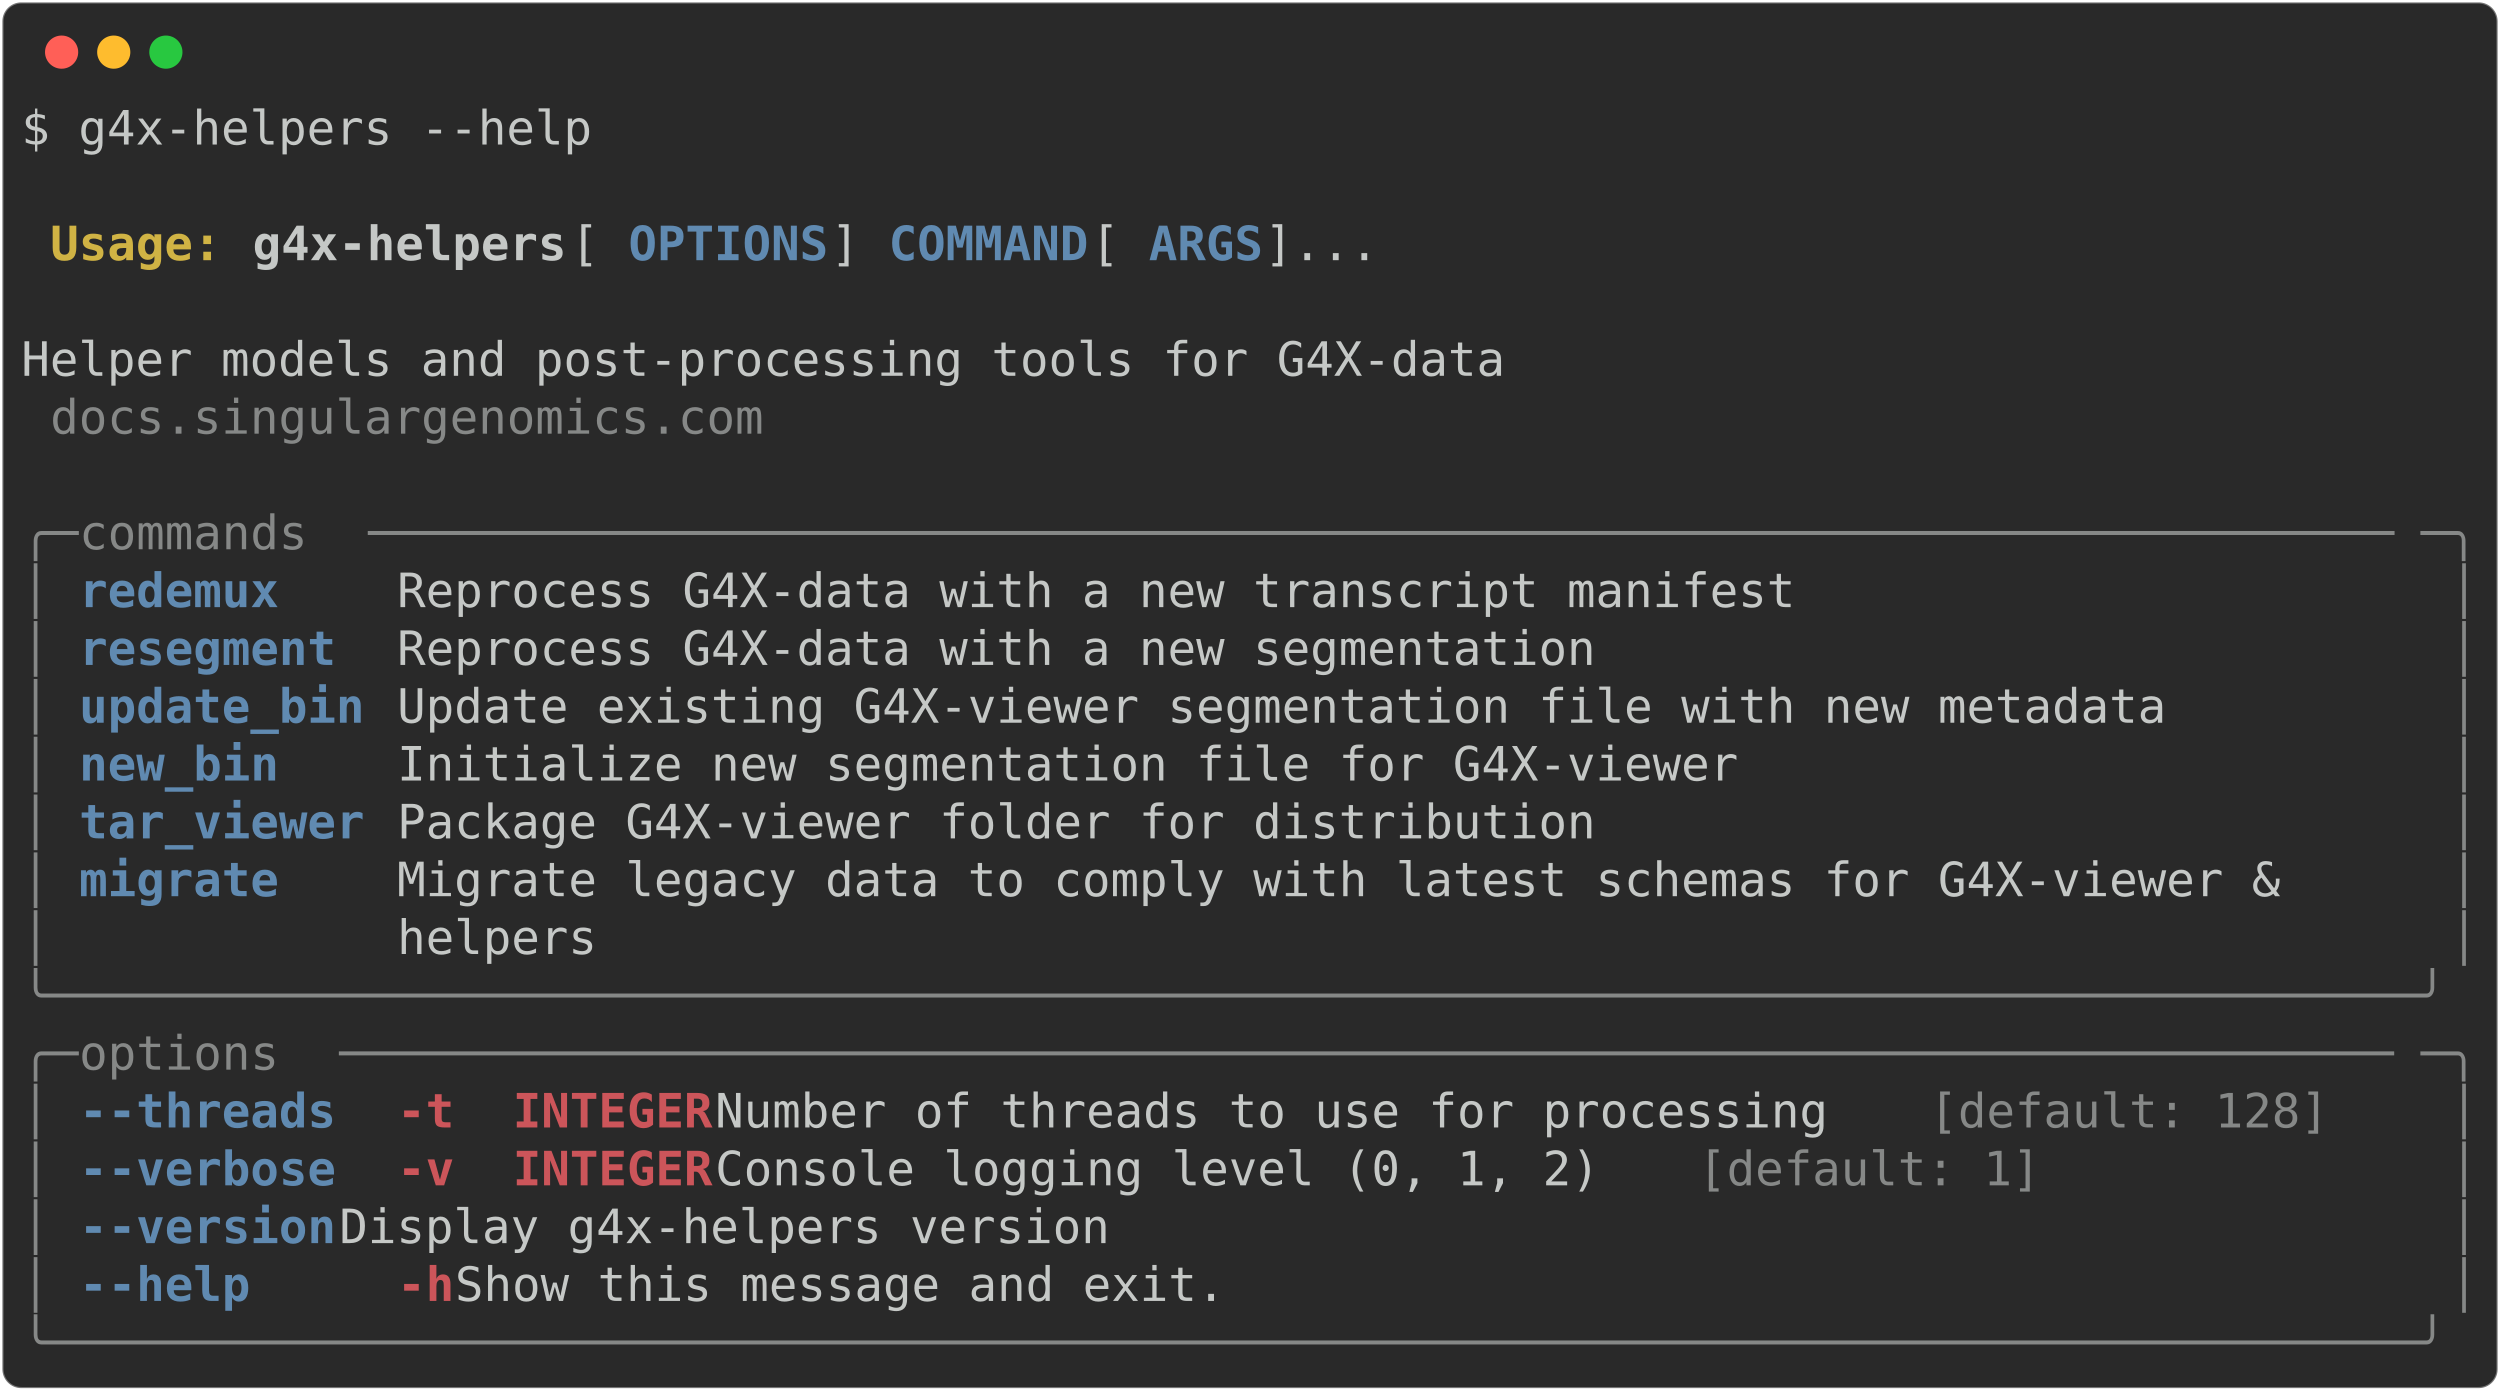
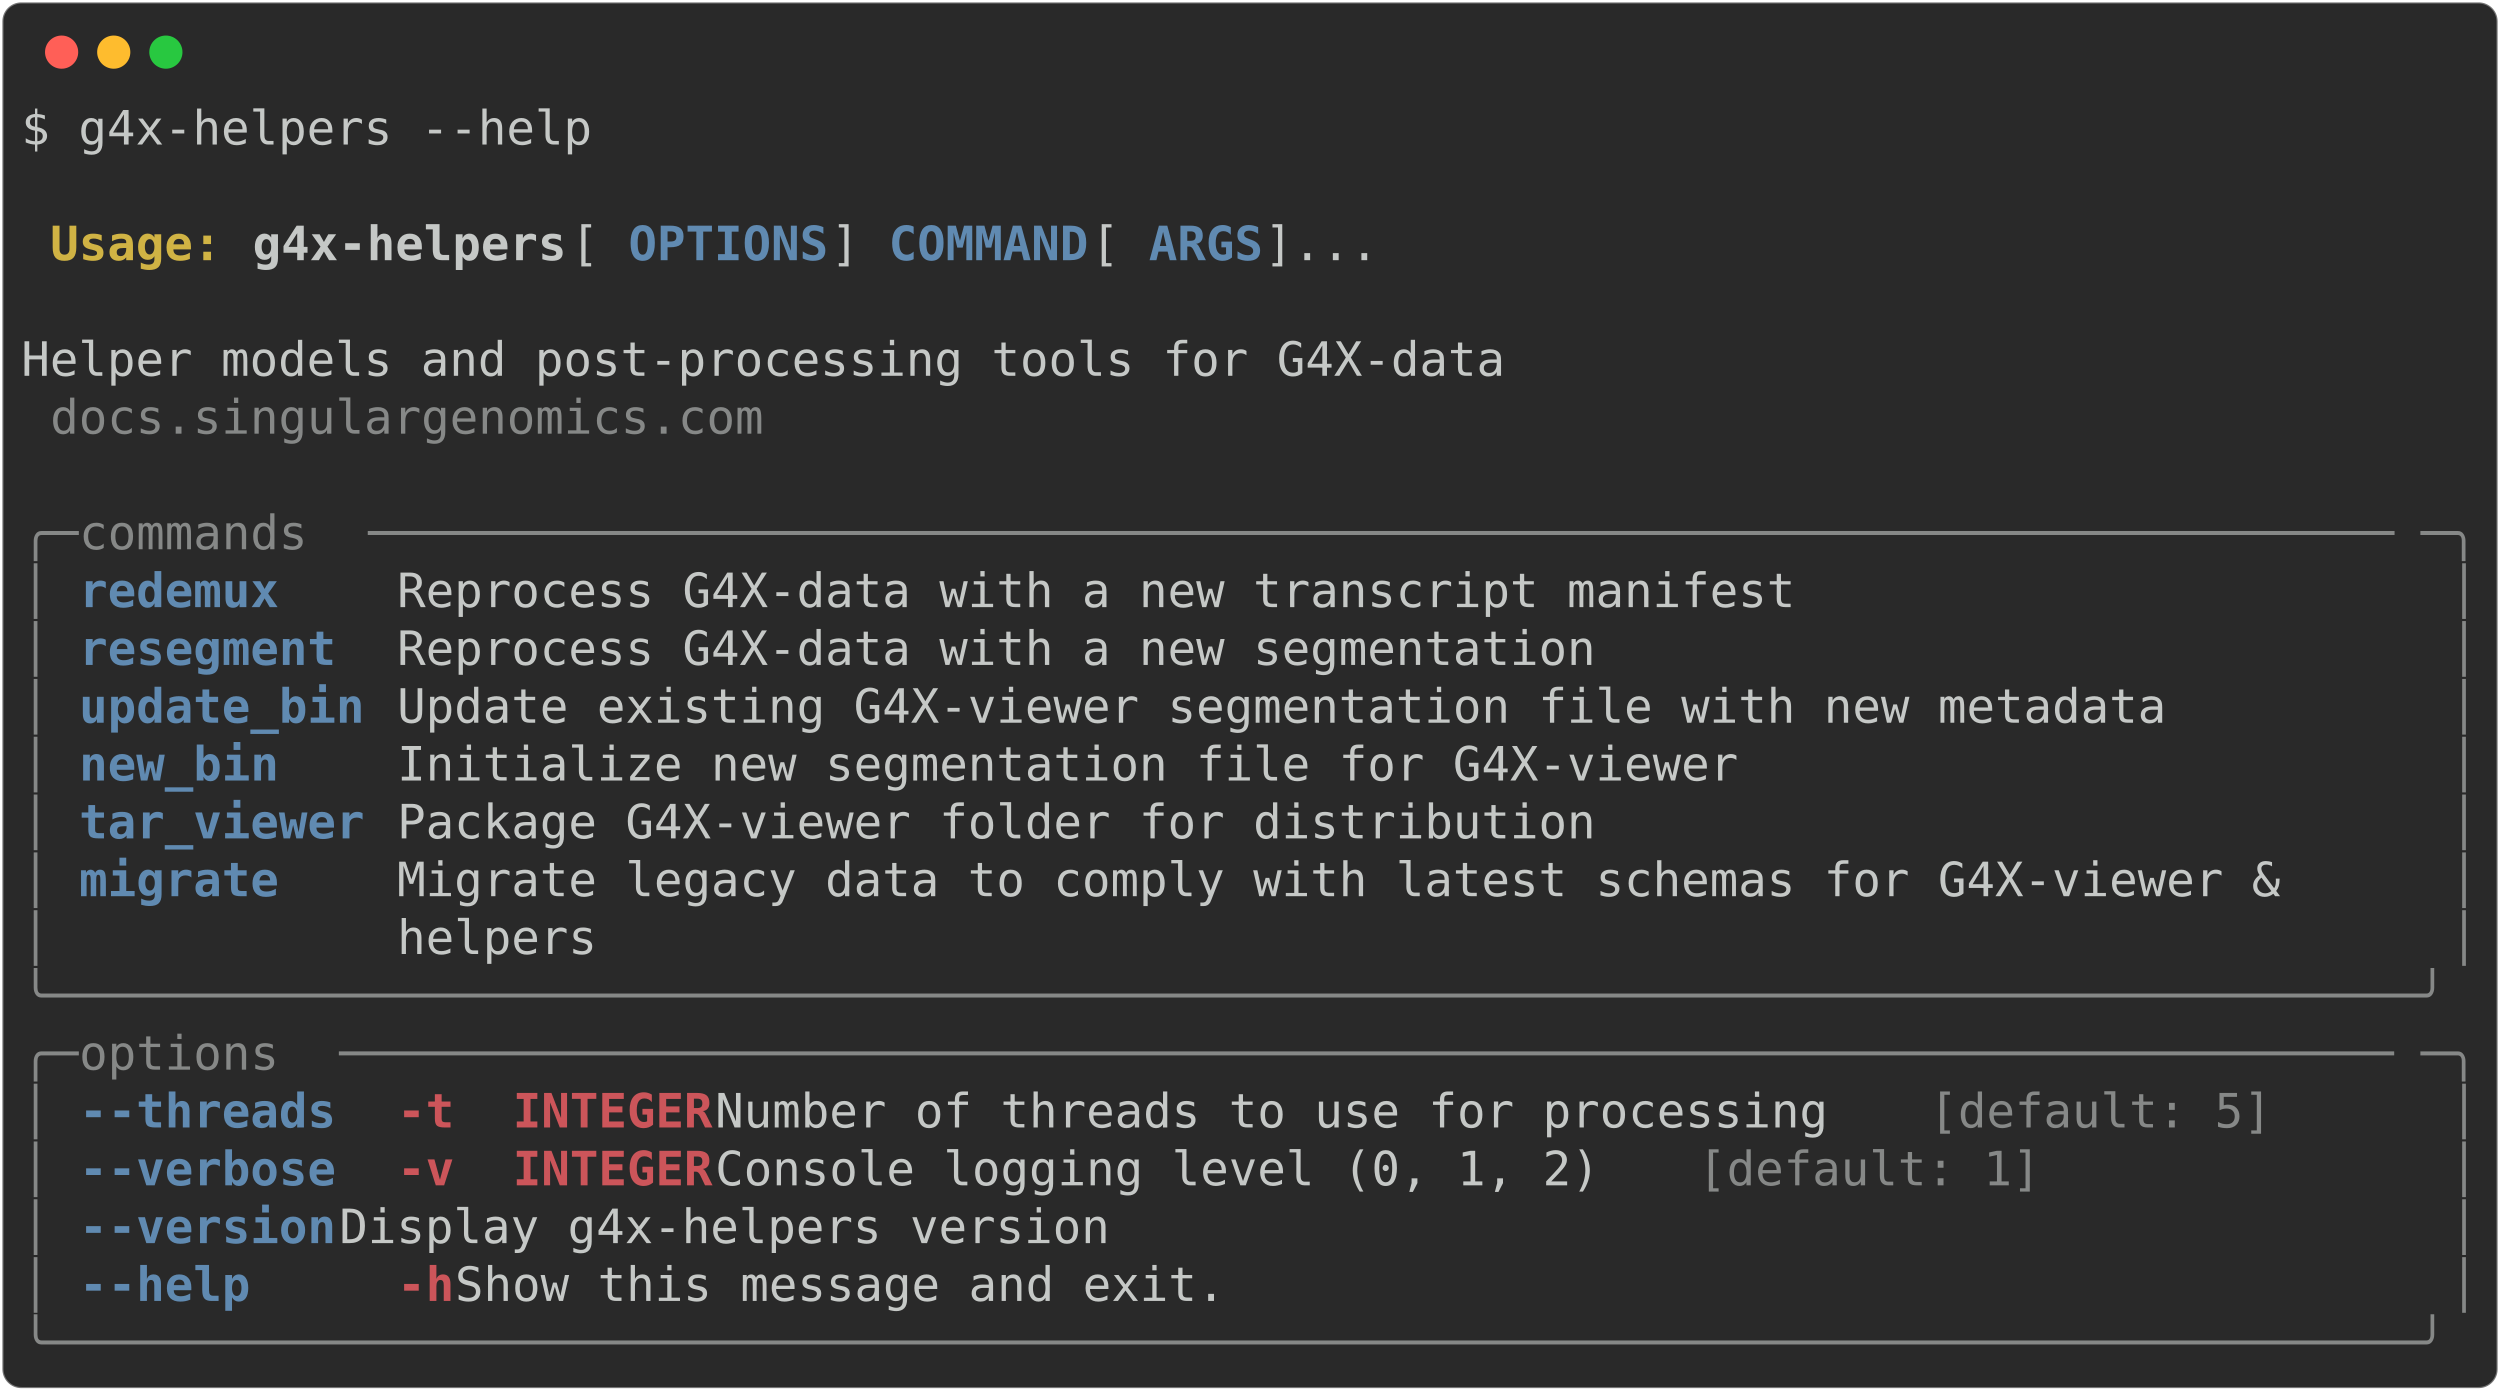
<svg xmlns="http://www.w3.org/2000/svg" class="rich-terminal" viewBox="0 0 1055 586.8">
  <style>

    @font-face {
        font-family: "Fira Code";
        src: local("FiraCode-Regular"),
                url("https://cdnjs.cloudflare.com/ajax/libs/firacode/6.2.0/woff2/FiraCode-Regular.woff2") format("woff2"),
                url("https://cdnjs.cloudflare.com/ajax/libs/firacode/6.2.0/woff/FiraCode-Regular.woff") format("woff");
        font-style: normal;
        font-weight: 400;
    }
    @font-face {
        font-family: "Fira Code";
        src: local("FiraCode-Bold"),
                url("https://cdnjs.cloudflare.com/ajax/libs/firacode/6.2.0/woff2/FiraCode-Bold.woff2") format("woff2"),
                url("https://cdnjs.cloudflare.com/ajax/libs/firacode/6.2.0/woff/FiraCode-Bold.woff") format("woff");
        font-style: bold;
        font-weight: 700;
    }

-     .terminal-1202808950-matrix {
+     .terminal-1733716048-matrix {
        font-family: Fira Code, monospace;
        font-size: 20px;
        line-height: 24.4px;
        font-variant-east-asian: full-width;
    }

-     .terminal-1202808950-title {
+     .terminal-1733716048-title {
        font-size: 18px;
        font-weight: bold;
        font-family: arial;
    }

-     .terminal-1202808950-r1 { fill: #c5c8c6 }
- .terminal-1202808950-r2 { fill: #d0b344;font-weight: bold }
- .terminal-1202808950-r3 { fill: #c5c8c6;font-weight: bold }
- .terminal-1202808950-r4 { fill: #608ab1;font-weight: bold }
- .terminal-1202808950-r5 { fill: #868887 }
- .terminal-1202808950-r6 { fill: #cc555a;font-weight: bold }
+     .terminal-1733716048-r1 { fill: #c5c8c6 }
+ .terminal-1733716048-r2 { fill: #d0b344;font-weight: bold }
+ .terminal-1733716048-r3 { fill: #c5c8c6;font-weight: bold }
+ .terminal-1733716048-r4 { fill: #608ab1;font-weight: bold }
+ .terminal-1733716048-r5 { fill: #868887 }
+ .terminal-1733716048-r6 { fill: #cc555a;font-weight: bold }
    </style>
  <defs>
-     <clipPath id="terminal-1202808950-clip-terminal">
+     <clipPath id="terminal-1733716048-clip-terminal">
      <rect x="0" y="0" width="1036.0" height="535.8" />
    </clipPath>
-     <clipPath id="terminal-1202808950-line-0">
+     <clipPath id="terminal-1733716048-line-0">
      <rect x="0" y="1.5" width="1037" height="24.65" />
    </clipPath>
-     <clipPath id="terminal-1202808950-line-1">
+     <clipPath id="terminal-1733716048-line-1">
      <rect x="0" y="25.9" width="1037" height="24.65" />
    </clipPath>
-     <clipPath id="terminal-1202808950-line-2">
+     <clipPath id="terminal-1733716048-line-2">
      <rect x="0" y="50.3" width="1037" height="24.65" />
    </clipPath>
-     <clipPath id="terminal-1202808950-line-3">
+     <clipPath id="terminal-1733716048-line-3">
      <rect x="0" y="74.7" width="1037" height="24.65" />
    </clipPath>
-     <clipPath id="terminal-1202808950-line-4">
+     <clipPath id="terminal-1733716048-line-4">
      <rect x="0" y="99.1" width="1037" height="24.65" />
    </clipPath>
-     <clipPath id="terminal-1202808950-line-5">
+     <clipPath id="terminal-1733716048-line-5">
      <rect x="0" y="123.5" width="1037" height="24.65" />
    </clipPath>
-     <clipPath id="terminal-1202808950-line-6">
+     <clipPath id="terminal-1733716048-line-6">
      <rect x="0" y="147.9" width="1037" height="24.65" />
    </clipPath>
-     <clipPath id="terminal-1202808950-line-7">
+     <clipPath id="terminal-1733716048-line-7">
      <rect x="0" y="172.3" width="1037" height="24.65" />
    </clipPath>
-     <clipPath id="terminal-1202808950-line-8">
+     <clipPath id="terminal-1733716048-line-8">
      <rect x="0" y="196.7" width="1037" height="24.65" />
    </clipPath>
-     <clipPath id="terminal-1202808950-line-9">
+     <clipPath id="terminal-1733716048-line-9">
      <rect x="0" y="221.1" width="1037" height="24.65" />
    </clipPath>
-     <clipPath id="terminal-1202808950-line-10">
+     <clipPath id="terminal-1733716048-line-10">
      <rect x="0" y="245.5" width="1037" height="24.65" />
    </clipPath>
-     <clipPath id="terminal-1202808950-line-11">
+     <clipPath id="terminal-1733716048-line-11">
      <rect x="0" y="269.9" width="1037" height="24.65" />
    </clipPath>
-     <clipPath id="terminal-1202808950-line-12">
+     <clipPath id="terminal-1733716048-line-12">
      <rect x="0" y="294.3" width="1037" height="24.65" />
    </clipPath>
-     <clipPath id="terminal-1202808950-line-13">
+     <clipPath id="terminal-1733716048-line-13">
      <rect x="0" y="318.7" width="1037" height="24.65" />
    </clipPath>
-     <clipPath id="terminal-1202808950-line-14">
+     <clipPath id="terminal-1733716048-line-14">
      <rect x="0" y="343.1" width="1037" height="24.65" />
    </clipPath>
-     <clipPath id="terminal-1202808950-line-15">
+     <clipPath id="terminal-1733716048-line-15">
      <rect x="0" y="367.5" width="1037" height="24.65" />
    </clipPath>
-     <clipPath id="terminal-1202808950-line-16">
+     <clipPath id="terminal-1733716048-line-16">
      <rect x="0" y="391.9" width="1037" height="24.65" />
    </clipPath>
-     <clipPath id="terminal-1202808950-line-17">
+     <clipPath id="terminal-1733716048-line-17">
      <rect x="0" y="416.3" width="1037" height="24.65" />
    </clipPath>
-     <clipPath id="terminal-1202808950-line-18">
+     <clipPath id="terminal-1733716048-line-18">
      <rect x="0" y="440.7" width="1037" height="24.65" />
    </clipPath>
-     <clipPath id="terminal-1202808950-line-19">
+     <clipPath id="terminal-1733716048-line-19">
      <rect x="0" y="465.1" width="1037" height="24.65" />
    </clipPath>
-     <clipPath id="terminal-1202808950-line-20">
+     <clipPath id="terminal-1733716048-line-20">
      <rect x="0" y="489.5" width="1037" height="24.65" />
    </clipPath>
  </defs>
  <rect fill="#292929" stroke="rgba(255,255,255,0.35)" stroke-width="1" x="1" y="1" width="1053" height="584.8" rx="8" />
  <g transform="translate(26,22)">
    <circle cx="0" cy="0" r="7" fill="#ff5f57" />
    <circle cx="22" cy="0" r="7" fill="#febc2e" />
    <circle cx="44" cy="0" r="7" fill="#28c840" />
  </g>
-   <g transform="translate(9, 41)" clip-path="url(#terminal-1202808950-clip-terminal)">
-     <g class="terminal-1202808950-matrix">
-       <text class="terminal-1202808950-r1" x="0" y="20" textLength="244" clip-path="url(#terminal-1202808950-line-0)">$ g4x-helpers --help</text>
-       <text class="terminal-1202808950-r1" x="1037" y="20" textLength="12.2" clip-path="url(#terminal-1202808950-line-0)">
- </text>
-       <text class="terminal-1202808950-r1" x="1037" y="44.4" textLength="12.2" clip-path="url(#terminal-1202808950-line-1)">
- </text>
-       <text class="terminal-1202808950-r2" x="12.2" y="68.8" textLength="73.2" clip-path="url(#terminal-1202808950-line-2)">Usage:</text>
-       <text class="terminal-1202808950-r3" x="97.6" y="68.8" textLength="134.2" clip-path="url(#terminal-1202808950-line-2)">g4x-helpers</text>
-       <text class="terminal-1202808950-r1" x="231.8" y="68.8" textLength="24.4" clip-path="url(#terminal-1202808950-line-2)"> [</text>
-       <text class="terminal-1202808950-r4" x="256.2" y="68.8" textLength="85.4" clip-path="url(#terminal-1202808950-line-2)">OPTIONS</text>
-       <text class="terminal-1202808950-r1" x="341.6" y="68.8" textLength="24.4" clip-path="url(#terminal-1202808950-line-2)">] </text>
-       <text class="terminal-1202808950-r4" x="366" y="68.8" textLength="85.4" clip-path="url(#terminal-1202808950-line-2)">COMMAND</text>
-       <text class="terminal-1202808950-r1" x="451.4" y="68.8" textLength="24.4" clip-path="url(#terminal-1202808950-line-2)"> [</text>
-       <text class="terminal-1202808950-r4" x="475.8" y="68.8" textLength="48.8" clip-path="url(#terminal-1202808950-line-2)">ARGS</text>
-       <text class="terminal-1202808950-r1" x="524.6" y="68.8" textLength="512.4" clip-path="url(#terminal-1202808950-line-2)">]...                                      </text>
-       <text class="terminal-1202808950-r1" x="1037" y="68.8" textLength="12.2" clip-path="url(#terminal-1202808950-line-2)">
- </text>
-       <text class="terminal-1202808950-r1" x="1037" y="93.2" textLength="12.2" clip-path="url(#terminal-1202808950-line-3)">
- </text>
-       <text class="terminal-1202808950-r1" x="0" y="117.6" textLength="1037" clip-path="url(#terminal-1202808950-line-4)"> Helper models and post-processing tools for G4X-data                                </text>
-       <text class="terminal-1202808950-r1" x="1037" y="117.6" textLength="12.2" clip-path="url(#terminal-1202808950-line-4)">
- </text>
-       <text class="terminal-1202808950-r5" x="12.2" y="142" textLength="305" clip-path="url(#terminal-1202808950-line-5)">docs.singulargenomics.com</text>
-       <text class="terminal-1202808950-r1" x="1037" y="142" textLength="12.2" clip-path="url(#terminal-1202808950-line-5)">
- </text>
-       <text class="terminal-1202808950-r1" x="1037" y="166.4" textLength="12.2" clip-path="url(#terminal-1202808950-line-6)">
- </text>
-       <text class="terminal-1202808950-r5" x="0" y="190.8" textLength="24.4" clip-path="url(#terminal-1202808950-line-7)">╭─</text>
-       <text class="terminal-1202808950-r5" x="24.4" y="190.8" textLength="122" clip-path="url(#terminal-1202808950-line-7)"> commands </text>
-       <text class="terminal-1202808950-r5" x="146.4" y="190.8" textLength="866.2" clip-path="url(#terminal-1202808950-line-7)">───────────────────────────────────────────────────────────────────────</text>
-       <text class="terminal-1202808950-r5" x="1012.6" y="190.8" textLength="24.4" clip-path="url(#terminal-1202808950-line-7)">─╮</text>
-       <text class="terminal-1202808950-r1" x="1037" y="190.8" textLength="12.2" clip-path="url(#terminal-1202808950-line-7)">
- </text>
-       <text class="terminal-1202808950-r5" x="0" y="215.2" textLength="12.2" clip-path="url(#terminal-1202808950-line-8)">│</text>
-       <text class="terminal-1202808950-r4" x="24.4" y="215.2" textLength="122" clip-path="url(#terminal-1202808950-line-8)">redemux   </text>
-       <text class="terminal-1202808950-r1" x="158.6" y="215.2" textLength="866.2" clip-path="url(#terminal-1202808950-line-8)"> Reprocess G4X-data with a new transcript manifest                     </text>
-       <text class="terminal-1202808950-r5" x="1024.8" y="215.2" textLength="12.2" clip-path="url(#terminal-1202808950-line-8)">│</text>
-       <text class="terminal-1202808950-r1" x="1037" y="215.2" textLength="12.2" clip-path="url(#terminal-1202808950-line-8)">
- </text>
-       <text class="terminal-1202808950-r5" x="0" y="239.6" textLength="12.2" clip-path="url(#terminal-1202808950-line-9)">│</text>
-       <text class="terminal-1202808950-r4" x="24.4" y="239.6" textLength="122" clip-path="url(#terminal-1202808950-line-9)">resegment </text>
-       <text class="terminal-1202808950-r1" x="158.6" y="239.6" textLength="866.2" clip-path="url(#terminal-1202808950-line-9)"> Reprocess G4X-data with a new segmentation                            </text>
-       <text class="terminal-1202808950-r5" x="1024.8" y="239.6" textLength="12.2" clip-path="url(#terminal-1202808950-line-9)">│</text>
-       <text class="terminal-1202808950-r1" x="1037" y="239.6" textLength="12.2" clip-path="url(#terminal-1202808950-line-9)">
- </text>
-       <text class="terminal-1202808950-r5" x="0" y="264" textLength="12.2" clip-path="url(#terminal-1202808950-line-10)">│</text>
-       <text class="terminal-1202808950-r4" x="24.4" y="264" textLength="122" clip-path="url(#terminal-1202808950-line-10)">update_bin</text>
-       <text class="terminal-1202808950-r1" x="158.6" y="264" textLength="866.2" clip-path="url(#terminal-1202808950-line-10)"> Update existing G4X-viewer segmentation file with new metadata        </text>
-       <text class="terminal-1202808950-r5" x="1024.8" y="264" textLength="12.2" clip-path="url(#terminal-1202808950-line-10)">│</text>
-       <text class="terminal-1202808950-r1" x="1037" y="264" textLength="12.2" clip-path="url(#terminal-1202808950-line-10)">
- </text>
-       <text class="terminal-1202808950-r5" x="0" y="288.4" textLength="12.2" clip-path="url(#terminal-1202808950-line-11)">│</text>
-       <text class="terminal-1202808950-r4" x="24.4" y="288.4" textLength="122" clip-path="url(#terminal-1202808950-line-11)">new_bin   </text>
-       <text class="terminal-1202808950-r1" x="158.6" y="288.4" textLength="866.2" clip-path="url(#terminal-1202808950-line-11)"> Initialize new segmentation file for G4X-viewer                       </text>
-       <text class="terminal-1202808950-r5" x="1024.8" y="288.4" textLength="12.2" clip-path="url(#terminal-1202808950-line-11)">│</text>
-       <text class="terminal-1202808950-r1" x="1037" y="288.4" textLength="12.2" clip-path="url(#terminal-1202808950-line-11)">
- </text>
-       <text class="terminal-1202808950-r5" x="0" y="312.8" textLength="12.2" clip-path="url(#terminal-1202808950-line-12)">│</text>
-       <text class="terminal-1202808950-r4" x="24.4" y="312.8" textLength="122" clip-path="url(#terminal-1202808950-line-12)">tar_viewer</text>
-       <text class="terminal-1202808950-r1" x="158.6" y="312.8" textLength="866.2" clip-path="url(#terminal-1202808950-line-12)"> Package G4X-viewer folder for distribution                            </text>
-       <text class="terminal-1202808950-r5" x="1024.8" y="312.8" textLength="12.2" clip-path="url(#terminal-1202808950-line-12)">│</text>
-       <text class="terminal-1202808950-r1" x="1037" y="312.8" textLength="12.2" clip-path="url(#terminal-1202808950-line-12)">
- </text>
-       <text class="terminal-1202808950-r5" x="0" y="337.2" textLength="12.2" clip-path="url(#terminal-1202808950-line-13)">│</text>
-       <text class="terminal-1202808950-r4" x="24.4" y="337.2" textLength="122" clip-path="url(#terminal-1202808950-line-13)">migrate   </text>
-       <text class="terminal-1202808950-r1" x="158.6" y="337.2" textLength="866.2" clip-path="url(#terminal-1202808950-line-13)"> Migrate legacy data to comply with latest schemas for G4X-viewer &amp;    </text>
-       <text class="terminal-1202808950-r5" x="1024.8" y="337.2" textLength="12.2" clip-path="url(#terminal-1202808950-line-13)">│</text>
-       <text class="terminal-1202808950-r1" x="1037" y="337.2" textLength="12.2" clip-path="url(#terminal-1202808950-line-13)">
- </text>
-       <text class="terminal-1202808950-r5" x="0" y="361.6" textLength="12.2" clip-path="url(#terminal-1202808950-line-14)">│</text>
-       <text class="terminal-1202808950-r1" x="158.6" y="361.6" textLength="866.2" clip-path="url(#terminal-1202808950-line-14)"> helpers                                                               </text>
-       <text class="terminal-1202808950-r5" x="1024.8" y="361.6" textLength="12.2" clip-path="url(#terminal-1202808950-line-14)">│</text>
-       <text class="terminal-1202808950-r1" x="1037" y="361.6" textLength="12.2" clip-path="url(#terminal-1202808950-line-14)">
- </text>
-       <text class="terminal-1202808950-r5" x="0" y="386" textLength="1037" clip-path="url(#terminal-1202808950-line-15)">╰───────────────────────────────────────────────────────────────────────────────────╯</text>
-       <text class="terminal-1202808950-r1" x="1037" y="386" textLength="12.2" clip-path="url(#terminal-1202808950-line-15)">
- </text>
-       <text class="terminal-1202808950-r5" x="0" y="410.4" textLength="24.4" clip-path="url(#terminal-1202808950-line-16)">╭─</text>
-       <text class="terminal-1202808950-r5" x="24.4" y="410.4" textLength="109.8" clip-path="url(#terminal-1202808950-line-16)"> options </text>
-       <text class="terminal-1202808950-r5" x="134.2" y="410.4" textLength="878.4" clip-path="url(#terminal-1202808950-line-16)">────────────────────────────────────────────────────────────────────────</text>
-       <text class="terminal-1202808950-r5" x="1012.6" y="410.4" textLength="24.4" clip-path="url(#terminal-1202808950-line-16)">─╮</text>
-       <text class="terminal-1202808950-r1" x="1037" y="410.4" textLength="12.2" clip-path="url(#terminal-1202808950-line-16)">
- </text>
-       <text class="terminal-1202808950-r5" x="0" y="434.8" textLength="12.2" clip-path="url(#terminal-1202808950-line-17)">│</text>
-       <text class="terminal-1202808950-r4" x="24.4" y="434.8" textLength="109.8" clip-path="url(#terminal-1202808950-line-17)">--threads</text>
-       <text class="terminal-1202808950-r6" x="158.6" y="434.8" textLength="24.4" clip-path="url(#terminal-1202808950-line-17)">-t</text>
-       <text class="terminal-1202808950-r6" x="207.4" y="434.8" textLength="85.4" clip-path="url(#terminal-1202808950-line-17)">INTEGER</text>
-       <text class="terminal-1202808950-r1" x="292.8" y="434.8" textLength="512.4" clip-path="url(#terminal-1202808950-line-17)">  Number of threads to use for processing </text>
-       <text class="terminal-1202808950-r5" x="805.2" y="434.8" textLength="170.8" clip-path="url(#terminal-1202808950-line-17)">[default: 128]</text>
-       <text class="terminal-1202808950-r5" x="1024.8" y="434.8" textLength="12.2" clip-path="url(#terminal-1202808950-line-17)">│</text>
-       <text class="terminal-1202808950-r1" x="1037" y="434.8" textLength="12.2" clip-path="url(#terminal-1202808950-line-17)">
- </text>
-       <text class="terminal-1202808950-r5" x="0" y="459.2" textLength="12.2" clip-path="url(#terminal-1202808950-line-18)">│</text>
-       <text class="terminal-1202808950-r4" x="24.4" y="459.2" textLength="109.8" clip-path="url(#terminal-1202808950-line-18)">--verbose</text>
-       <text class="terminal-1202808950-r6" x="158.6" y="459.2" textLength="24.4" clip-path="url(#terminal-1202808950-line-18)">-v</text>
-       <text class="terminal-1202808950-r6" x="207.4" y="459.2" textLength="85.4" clip-path="url(#terminal-1202808950-line-18)">INTEGER</text>
-       <text class="terminal-1202808950-r1" x="292.8" y="459.2" textLength="414.8" clip-path="url(#terminal-1202808950-line-18)">  Console logging level (0, 1, 2) </text>
-       <text class="terminal-1202808950-r5" x="707.6" y="459.2" textLength="146.4" clip-path="url(#terminal-1202808950-line-18)">[default: 1]</text>
-       <text class="terminal-1202808950-r5" x="1024.8" y="459.2" textLength="12.2" clip-path="url(#terminal-1202808950-line-18)">│</text>
-       <text class="terminal-1202808950-r1" x="1037" y="459.2" textLength="12.2" clip-path="url(#terminal-1202808950-line-18)">
- </text>
-       <text class="terminal-1202808950-r5" x="0" y="483.6" textLength="12.2" clip-path="url(#terminal-1202808950-line-19)">│</text>
-       <text class="terminal-1202808950-r4" x="24.4" y="483.6" textLength="109.8" clip-path="url(#terminal-1202808950-line-19)">--version</text>
-       <text class="terminal-1202808950-r1" x="134.2" y="483.6" textLength="890.6" clip-path="url(#terminal-1202808950-line-19)">               Display g4x-helpers version                               </text>
-       <text class="terminal-1202808950-r5" x="1024.8" y="483.6" textLength="12.2" clip-path="url(#terminal-1202808950-line-19)">│</text>
-       <text class="terminal-1202808950-r1" x="1037" y="483.6" textLength="12.2" clip-path="url(#terminal-1202808950-line-19)">
- </text>
-       <text class="terminal-1202808950-r5" x="0" y="508" textLength="12.2" clip-path="url(#terminal-1202808950-line-20)">│</text>
-       <text class="terminal-1202808950-r4" x="24.4" y="508" textLength="109.8" clip-path="url(#terminal-1202808950-line-20)">--help   </text>
-       <text class="terminal-1202808950-r6" x="158.6" y="508" textLength="24.4" clip-path="url(#terminal-1202808950-line-20)">-h</text>
-       <text class="terminal-1202808950-r1" x="183" y="508" textLength="841.8" clip-path="url(#terminal-1202808950-line-20)">           Show this message and exit.                               </text>
-       <text class="terminal-1202808950-r5" x="1024.8" y="508" textLength="12.2" clip-path="url(#terminal-1202808950-line-20)">│</text>
-       <text class="terminal-1202808950-r1" x="1037" y="508" textLength="12.2" clip-path="url(#terminal-1202808950-line-20)">
- </text>
-       <text class="terminal-1202808950-r5" x="0" y="532.4" textLength="1037" clip-path="url(#terminal-1202808950-line-21)">╰───────────────────────────────────────────────────────────────────────────────────╯</text>
-       <text class="terminal-1202808950-r1" x="1037" y="532.4" textLength="12.2" clip-path="url(#terminal-1202808950-line-21)">
+   <g transform="translate(9, 41)" clip-path="url(#terminal-1733716048-clip-terminal)">
+     <g class="terminal-1733716048-matrix">
+       <text class="terminal-1733716048-r1" x="0" y="20" textLength="244" clip-path="url(#terminal-1733716048-line-0)">$ g4x-helpers --help</text>
+       <text class="terminal-1733716048-r1" x="1037" y="20" textLength="12.2" clip-path="url(#terminal-1733716048-line-0)">
+ </text>
+       <text class="terminal-1733716048-r1" x="1037" y="44.4" textLength="12.2" clip-path="url(#terminal-1733716048-line-1)">
+ </text>
+       <text class="terminal-1733716048-r2" x="12.2" y="68.8" textLength="73.2" clip-path="url(#terminal-1733716048-line-2)">Usage:</text>
+       <text class="terminal-1733716048-r3" x="97.6" y="68.8" textLength="134.2" clip-path="url(#terminal-1733716048-line-2)">g4x-helpers</text>
+       <text class="terminal-1733716048-r1" x="231.8" y="68.8" textLength="24.4" clip-path="url(#terminal-1733716048-line-2)"> [</text>
+       <text class="terminal-1733716048-r4" x="256.2" y="68.8" textLength="85.4" clip-path="url(#terminal-1733716048-line-2)">OPTIONS</text>
+       <text class="terminal-1733716048-r1" x="341.6" y="68.8" textLength="24.4" clip-path="url(#terminal-1733716048-line-2)">] </text>
+       <text class="terminal-1733716048-r4" x="366" y="68.8" textLength="85.4" clip-path="url(#terminal-1733716048-line-2)">COMMAND</text>
+       <text class="terminal-1733716048-r1" x="451.4" y="68.8" textLength="24.4" clip-path="url(#terminal-1733716048-line-2)"> [</text>
+       <text class="terminal-1733716048-r4" x="475.8" y="68.8" textLength="48.8" clip-path="url(#terminal-1733716048-line-2)">ARGS</text>
+       <text class="terminal-1733716048-r1" x="524.6" y="68.8" textLength="512.4" clip-path="url(#terminal-1733716048-line-2)">]...                                      </text>
+       <text class="terminal-1733716048-r1" x="1037" y="68.8" textLength="12.2" clip-path="url(#terminal-1733716048-line-2)">
+ </text>
+       <text class="terminal-1733716048-r1" x="1037" y="93.2" textLength="12.2" clip-path="url(#terminal-1733716048-line-3)">
+ </text>
+       <text class="terminal-1733716048-r1" x="0" y="117.6" textLength="1037" clip-path="url(#terminal-1733716048-line-4)"> Helper models and post-processing tools for G4X-data                                </text>
+       <text class="terminal-1733716048-r1" x="1037" y="117.6" textLength="12.2" clip-path="url(#terminal-1733716048-line-4)">
+ </text>
+       <text class="terminal-1733716048-r5" x="12.2" y="142" textLength="305" clip-path="url(#terminal-1733716048-line-5)">docs.singulargenomics.com</text>
+       <text class="terminal-1733716048-r1" x="1037" y="142" textLength="12.2" clip-path="url(#terminal-1733716048-line-5)">
+ </text>
+       <text class="terminal-1733716048-r1" x="1037" y="166.4" textLength="12.2" clip-path="url(#terminal-1733716048-line-6)">
+ </text>
+       <text class="terminal-1733716048-r5" x="0" y="190.8" textLength="24.4" clip-path="url(#terminal-1733716048-line-7)">╭─</text>
+       <text class="terminal-1733716048-r5" x="24.4" y="190.8" textLength="122" clip-path="url(#terminal-1733716048-line-7)"> commands </text>
+       <text class="terminal-1733716048-r5" x="146.4" y="190.8" textLength="866.2" clip-path="url(#terminal-1733716048-line-7)">───────────────────────────────────────────────────────────────────────</text>
+       <text class="terminal-1733716048-r5" x="1012.6" y="190.8" textLength="24.4" clip-path="url(#terminal-1733716048-line-7)">─╮</text>
+       <text class="terminal-1733716048-r1" x="1037" y="190.8" textLength="12.2" clip-path="url(#terminal-1733716048-line-7)">
+ </text>
+       <text class="terminal-1733716048-r5" x="0" y="215.2" textLength="12.2" clip-path="url(#terminal-1733716048-line-8)">│</text>
+       <text class="terminal-1733716048-r4" x="24.4" y="215.2" textLength="122" clip-path="url(#terminal-1733716048-line-8)">redemux   </text>
+       <text class="terminal-1733716048-r1" x="158.6" y="215.2" textLength="866.2" clip-path="url(#terminal-1733716048-line-8)"> Reprocess G4X-data with a new transcript manifest                     </text>
+       <text class="terminal-1733716048-r5" x="1024.8" y="215.2" textLength="12.2" clip-path="url(#terminal-1733716048-line-8)">│</text>
+       <text class="terminal-1733716048-r1" x="1037" y="215.2" textLength="12.2" clip-path="url(#terminal-1733716048-line-8)">
+ </text>
+       <text class="terminal-1733716048-r5" x="0" y="239.6" textLength="12.2" clip-path="url(#terminal-1733716048-line-9)">│</text>
+       <text class="terminal-1733716048-r4" x="24.4" y="239.6" textLength="122" clip-path="url(#terminal-1733716048-line-9)">resegment </text>
+       <text class="terminal-1733716048-r1" x="158.6" y="239.6" textLength="866.2" clip-path="url(#terminal-1733716048-line-9)"> Reprocess G4X-data with a new segmentation                            </text>
+       <text class="terminal-1733716048-r5" x="1024.8" y="239.6" textLength="12.2" clip-path="url(#terminal-1733716048-line-9)">│</text>
+       <text class="terminal-1733716048-r1" x="1037" y="239.6" textLength="12.2" clip-path="url(#terminal-1733716048-line-9)">
+ </text>
+       <text class="terminal-1733716048-r5" x="0" y="264" textLength="12.2" clip-path="url(#terminal-1733716048-line-10)">│</text>
+       <text class="terminal-1733716048-r4" x="24.4" y="264" textLength="122" clip-path="url(#terminal-1733716048-line-10)">update_bin</text>
+       <text class="terminal-1733716048-r1" x="158.6" y="264" textLength="866.2" clip-path="url(#terminal-1733716048-line-10)"> Update existing G4X-viewer segmentation file with new metadata        </text>
+       <text class="terminal-1733716048-r5" x="1024.8" y="264" textLength="12.2" clip-path="url(#terminal-1733716048-line-10)">│</text>
+       <text class="terminal-1733716048-r1" x="1037" y="264" textLength="12.2" clip-path="url(#terminal-1733716048-line-10)">
+ </text>
+       <text class="terminal-1733716048-r5" x="0" y="288.4" textLength="12.2" clip-path="url(#terminal-1733716048-line-11)">│</text>
+       <text class="terminal-1733716048-r4" x="24.4" y="288.4" textLength="122" clip-path="url(#terminal-1733716048-line-11)">new_bin   </text>
+       <text class="terminal-1733716048-r1" x="158.6" y="288.4" textLength="866.2" clip-path="url(#terminal-1733716048-line-11)"> Initialize new segmentation file for G4X-viewer                       </text>
+       <text class="terminal-1733716048-r5" x="1024.8" y="288.4" textLength="12.2" clip-path="url(#terminal-1733716048-line-11)">│</text>
+       <text class="terminal-1733716048-r1" x="1037" y="288.4" textLength="12.2" clip-path="url(#terminal-1733716048-line-11)">
+ </text>
+       <text class="terminal-1733716048-r5" x="0" y="312.8" textLength="12.2" clip-path="url(#terminal-1733716048-line-12)">│</text>
+       <text class="terminal-1733716048-r4" x="24.4" y="312.8" textLength="122" clip-path="url(#terminal-1733716048-line-12)">tar_viewer</text>
+       <text class="terminal-1733716048-r1" x="158.6" y="312.8" textLength="866.2" clip-path="url(#terminal-1733716048-line-12)"> Package G4X-viewer folder for distribution                            </text>
+       <text class="terminal-1733716048-r5" x="1024.8" y="312.8" textLength="12.2" clip-path="url(#terminal-1733716048-line-12)">│</text>
+       <text class="terminal-1733716048-r1" x="1037" y="312.8" textLength="12.2" clip-path="url(#terminal-1733716048-line-12)">
+ </text>
+       <text class="terminal-1733716048-r5" x="0" y="337.2" textLength="12.2" clip-path="url(#terminal-1733716048-line-13)">│</text>
+       <text class="terminal-1733716048-r4" x="24.4" y="337.2" textLength="122" clip-path="url(#terminal-1733716048-line-13)">migrate   </text>
+       <text class="terminal-1733716048-r1" x="158.6" y="337.2" textLength="866.2" clip-path="url(#terminal-1733716048-line-13)"> Migrate legacy data to comply with latest schemas for G4X-viewer &amp;    </text>
+       <text class="terminal-1733716048-r5" x="1024.8" y="337.2" textLength="12.2" clip-path="url(#terminal-1733716048-line-13)">│</text>
+       <text class="terminal-1733716048-r1" x="1037" y="337.2" textLength="12.2" clip-path="url(#terminal-1733716048-line-13)">
+ </text>
+       <text class="terminal-1733716048-r5" x="0" y="361.6" textLength="12.2" clip-path="url(#terminal-1733716048-line-14)">│</text>
+       <text class="terminal-1733716048-r1" x="158.6" y="361.6" textLength="866.2" clip-path="url(#terminal-1733716048-line-14)"> helpers                                                               </text>
+       <text class="terminal-1733716048-r5" x="1024.8" y="361.6" textLength="12.2" clip-path="url(#terminal-1733716048-line-14)">│</text>
+       <text class="terminal-1733716048-r1" x="1037" y="361.6" textLength="12.2" clip-path="url(#terminal-1733716048-line-14)">
+ </text>
+       <text class="terminal-1733716048-r5" x="0" y="386" textLength="1037" clip-path="url(#terminal-1733716048-line-15)">╰───────────────────────────────────────────────────────────────────────────────────╯</text>
+       <text class="terminal-1733716048-r1" x="1037" y="386" textLength="12.2" clip-path="url(#terminal-1733716048-line-15)">
+ </text>
+       <text class="terminal-1733716048-r5" x="0" y="410.4" textLength="24.4" clip-path="url(#terminal-1733716048-line-16)">╭─</text>
+       <text class="terminal-1733716048-r5" x="24.4" y="410.4" textLength="109.8" clip-path="url(#terminal-1733716048-line-16)"> options </text>
+       <text class="terminal-1733716048-r5" x="134.2" y="410.4" textLength="878.4" clip-path="url(#terminal-1733716048-line-16)">────────────────────────────────────────────────────────────────────────</text>
+       <text class="terminal-1733716048-r5" x="1012.6" y="410.4" textLength="24.4" clip-path="url(#terminal-1733716048-line-16)">─╮</text>
+       <text class="terminal-1733716048-r1" x="1037" y="410.4" textLength="12.2" clip-path="url(#terminal-1733716048-line-16)">
+ </text>
+       <text class="terminal-1733716048-r5" x="0" y="434.8" textLength="12.2" clip-path="url(#terminal-1733716048-line-17)">│</text>
+       <text class="terminal-1733716048-r4" x="24.4" y="434.8" textLength="109.8" clip-path="url(#terminal-1733716048-line-17)">--threads</text>
+       <text class="terminal-1733716048-r6" x="158.6" y="434.8" textLength="24.4" clip-path="url(#terminal-1733716048-line-17)">-t</text>
+       <text class="terminal-1733716048-r6" x="207.4" y="434.8" textLength="85.4" clip-path="url(#terminal-1733716048-line-17)">INTEGER</text>
+       <text class="terminal-1733716048-r1" x="292.8" y="434.8" textLength="512.4" clip-path="url(#terminal-1733716048-line-17)">  Number of threads to use for processing </text>
+       <text class="terminal-1733716048-r5" x="805.2" y="434.8" textLength="146.4" clip-path="url(#terminal-1733716048-line-17)">[default: 5]</text>
+       <text class="terminal-1733716048-r5" x="1024.8" y="434.8" textLength="12.2" clip-path="url(#terminal-1733716048-line-17)">│</text>
+       <text class="terminal-1733716048-r1" x="1037" y="434.8" textLength="12.2" clip-path="url(#terminal-1733716048-line-17)">
+ </text>
+       <text class="terminal-1733716048-r5" x="0" y="459.2" textLength="12.2" clip-path="url(#terminal-1733716048-line-18)">│</text>
+       <text class="terminal-1733716048-r4" x="24.4" y="459.2" textLength="109.8" clip-path="url(#terminal-1733716048-line-18)">--verbose</text>
+       <text class="terminal-1733716048-r6" x="158.6" y="459.2" textLength="24.4" clip-path="url(#terminal-1733716048-line-18)">-v</text>
+       <text class="terminal-1733716048-r6" x="207.4" y="459.2" textLength="85.4" clip-path="url(#terminal-1733716048-line-18)">INTEGER</text>
+       <text class="terminal-1733716048-r1" x="292.8" y="459.2" textLength="414.8" clip-path="url(#terminal-1733716048-line-18)">  Console logging level (0, 1, 2) </text>
+       <text class="terminal-1733716048-r5" x="707.6" y="459.2" textLength="146.4" clip-path="url(#terminal-1733716048-line-18)">[default: 1]</text>
+       <text class="terminal-1733716048-r5" x="1024.8" y="459.2" textLength="12.2" clip-path="url(#terminal-1733716048-line-18)">│</text>
+       <text class="terminal-1733716048-r1" x="1037" y="459.2" textLength="12.2" clip-path="url(#terminal-1733716048-line-18)">
+ </text>
+       <text class="terminal-1733716048-r5" x="0" y="483.6" textLength="12.2" clip-path="url(#terminal-1733716048-line-19)">│</text>
+       <text class="terminal-1733716048-r4" x="24.4" y="483.6" textLength="109.8" clip-path="url(#terminal-1733716048-line-19)">--version</text>
+       <text class="terminal-1733716048-r1" x="134.2" y="483.6" textLength="890.6" clip-path="url(#terminal-1733716048-line-19)">               Display g4x-helpers version                               </text>
+       <text class="terminal-1733716048-r5" x="1024.8" y="483.6" textLength="12.2" clip-path="url(#terminal-1733716048-line-19)">│</text>
+       <text class="terminal-1733716048-r1" x="1037" y="483.6" textLength="12.2" clip-path="url(#terminal-1733716048-line-19)">
+ </text>
+       <text class="terminal-1733716048-r5" x="0" y="508" textLength="12.2" clip-path="url(#terminal-1733716048-line-20)">│</text>
+       <text class="terminal-1733716048-r4" x="24.4" y="508" textLength="109.8" clip-path="url(#terminal-1733716048-line-20)">--help   </text>
+       <text class="terminal-1733716048-r6" x="158.6" y="508" textLength="24.4" clip-path="url(#terminal-1733716048-line-20)">-h</text>
+       <text class="terminal-1733716048-r1" x="183" y="508" textLength="841.8" clip-path="url(#terminal-1733716048-line-20)">           Show this message and exit.                               </text>
+       <text class="terminal-1733716048-r5" x="1024.8" y="508" textLength="12.2" clip-path="url(#terminal-1733716048-line-20)">│</text>
+       <text class="terminal-1733716048-r1" x="1037" y="508" textLength="12.2" clip-path="url(#terminal-1733716048-line-20)">
+ </text>
+       <text class="terminal-1733716048-r5" x="0" y="532.4" textLength="1037" clip-path="url(#terminal-1733716048-line-21)">╰───────────────────────────────────────────────────────────────────────────────────╯</text>
+       <text class="terminal-1733716048-r1" x="1037" y="532.4" textLength="12.2" clip-path="url(#terminal-1733716048-line-21)">
</text>
    </g>
  </g>
</svg>
